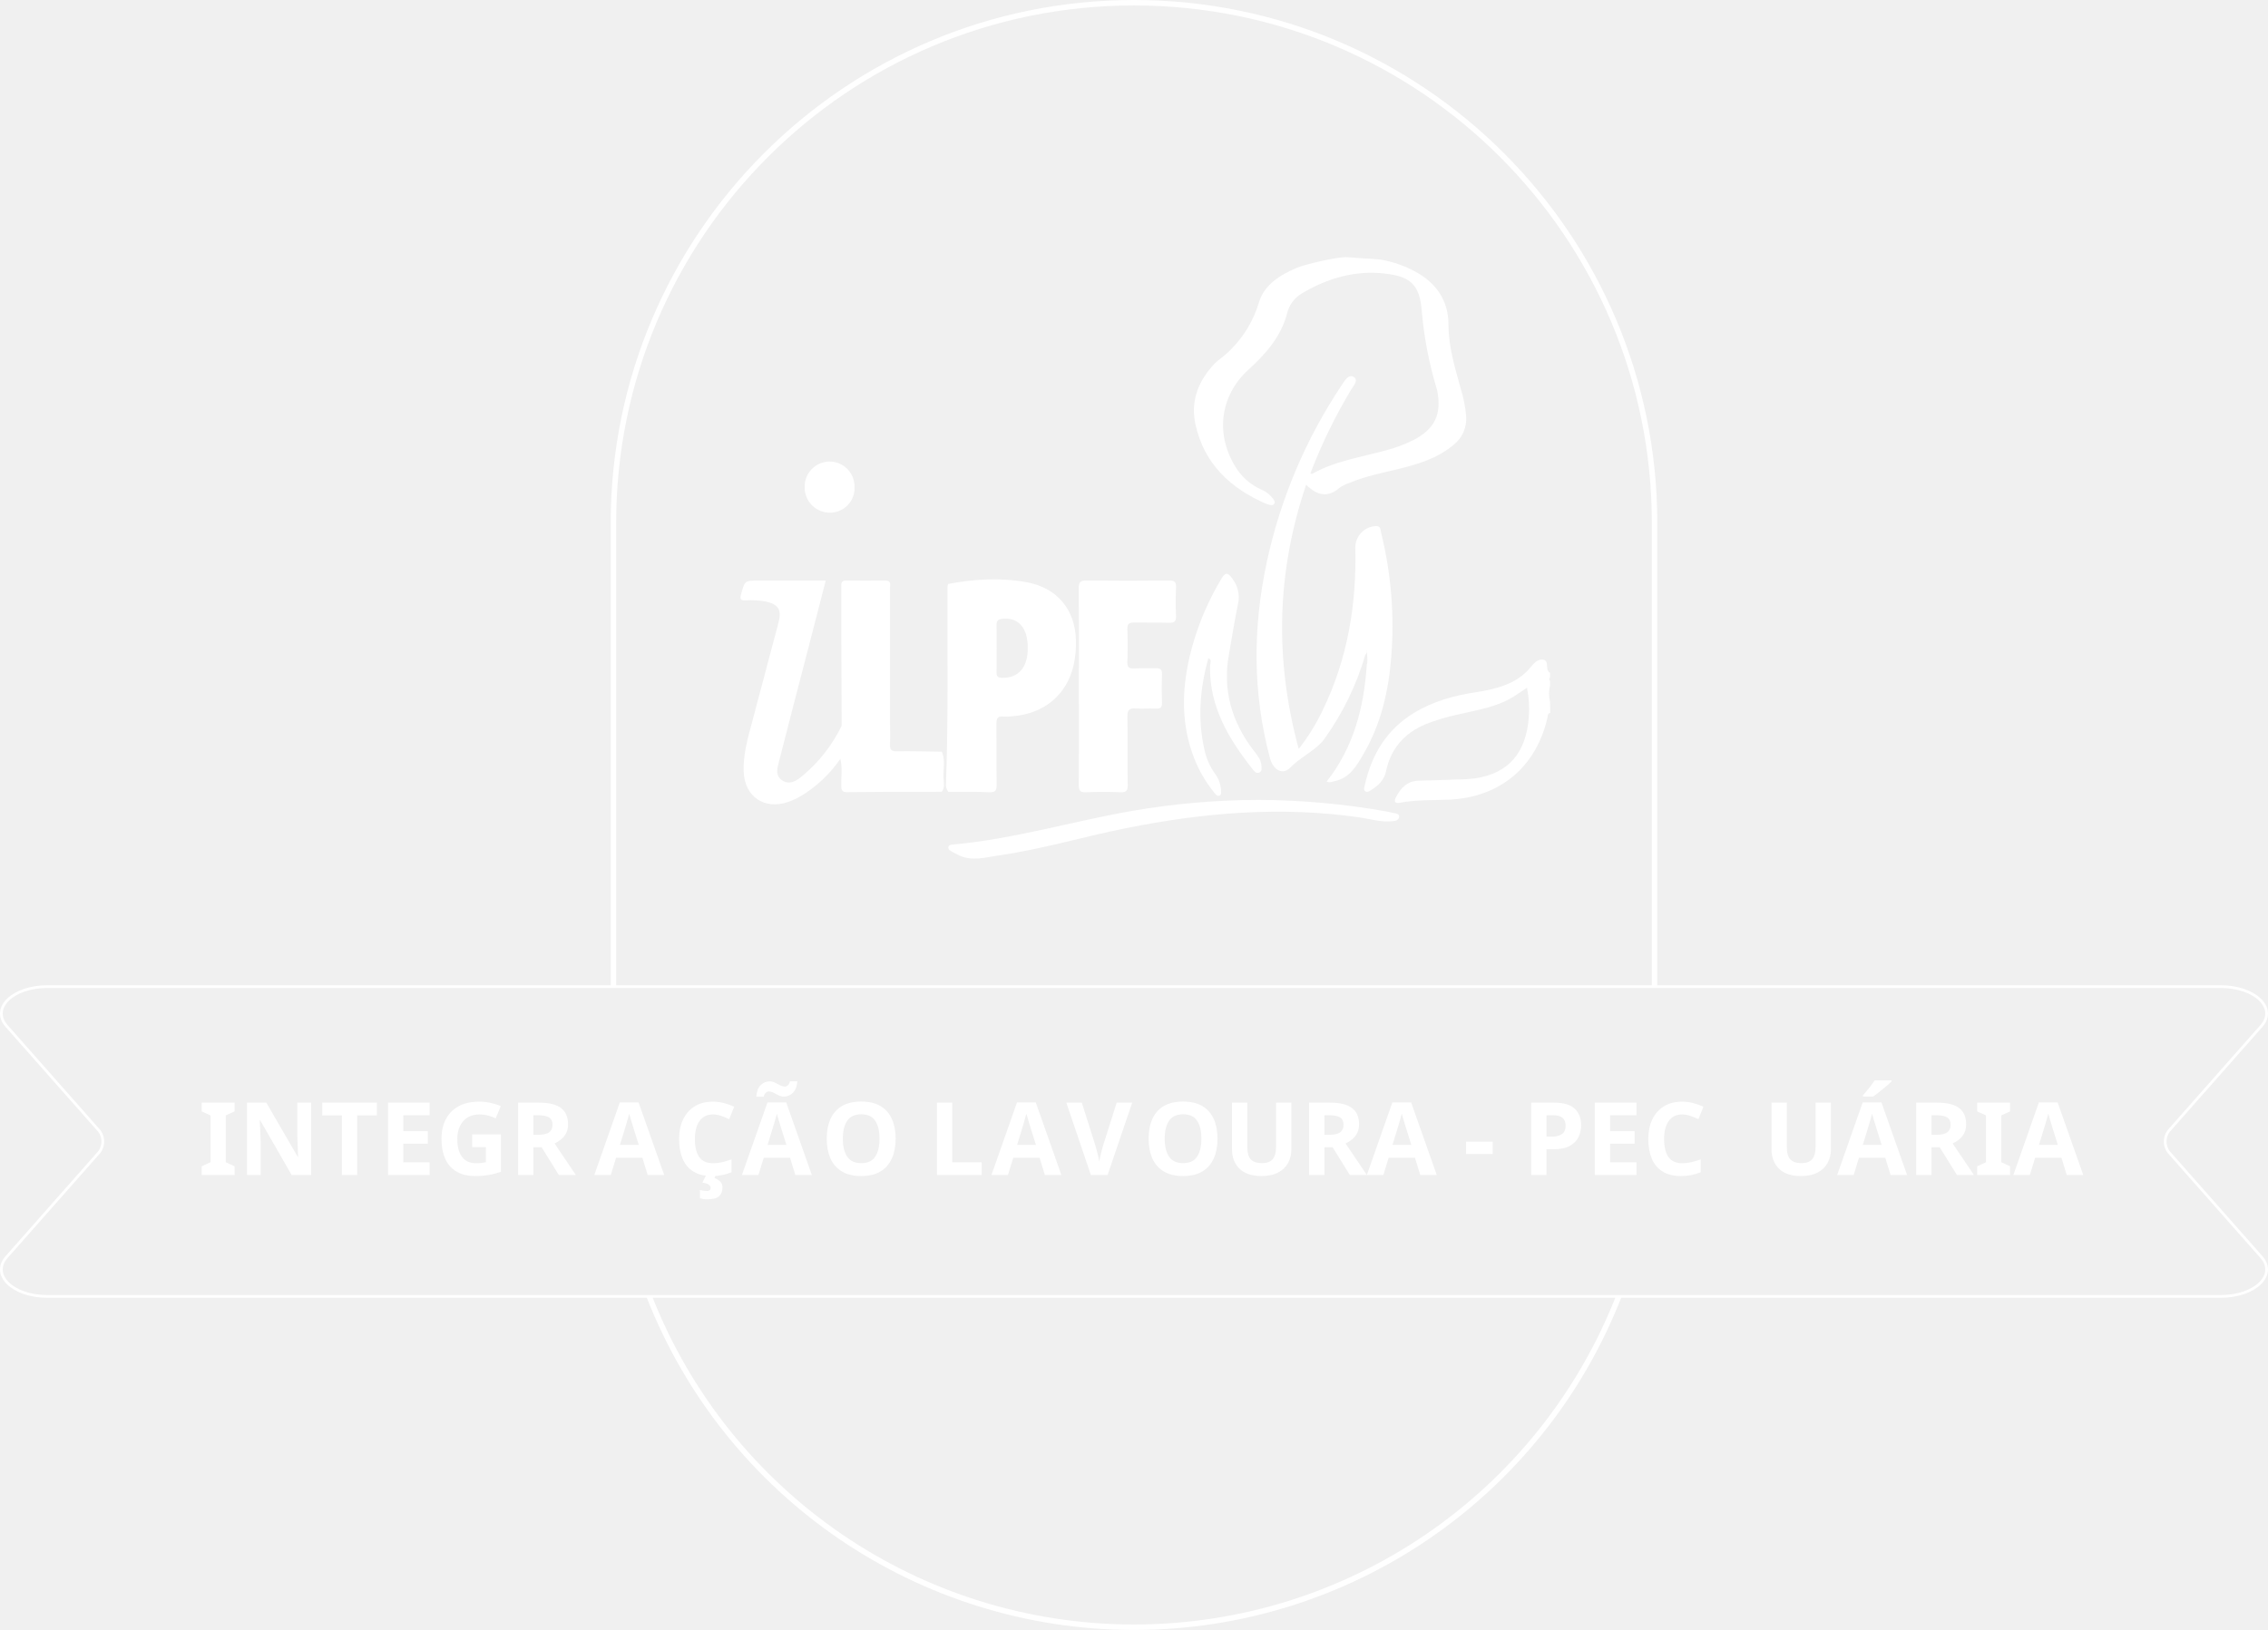
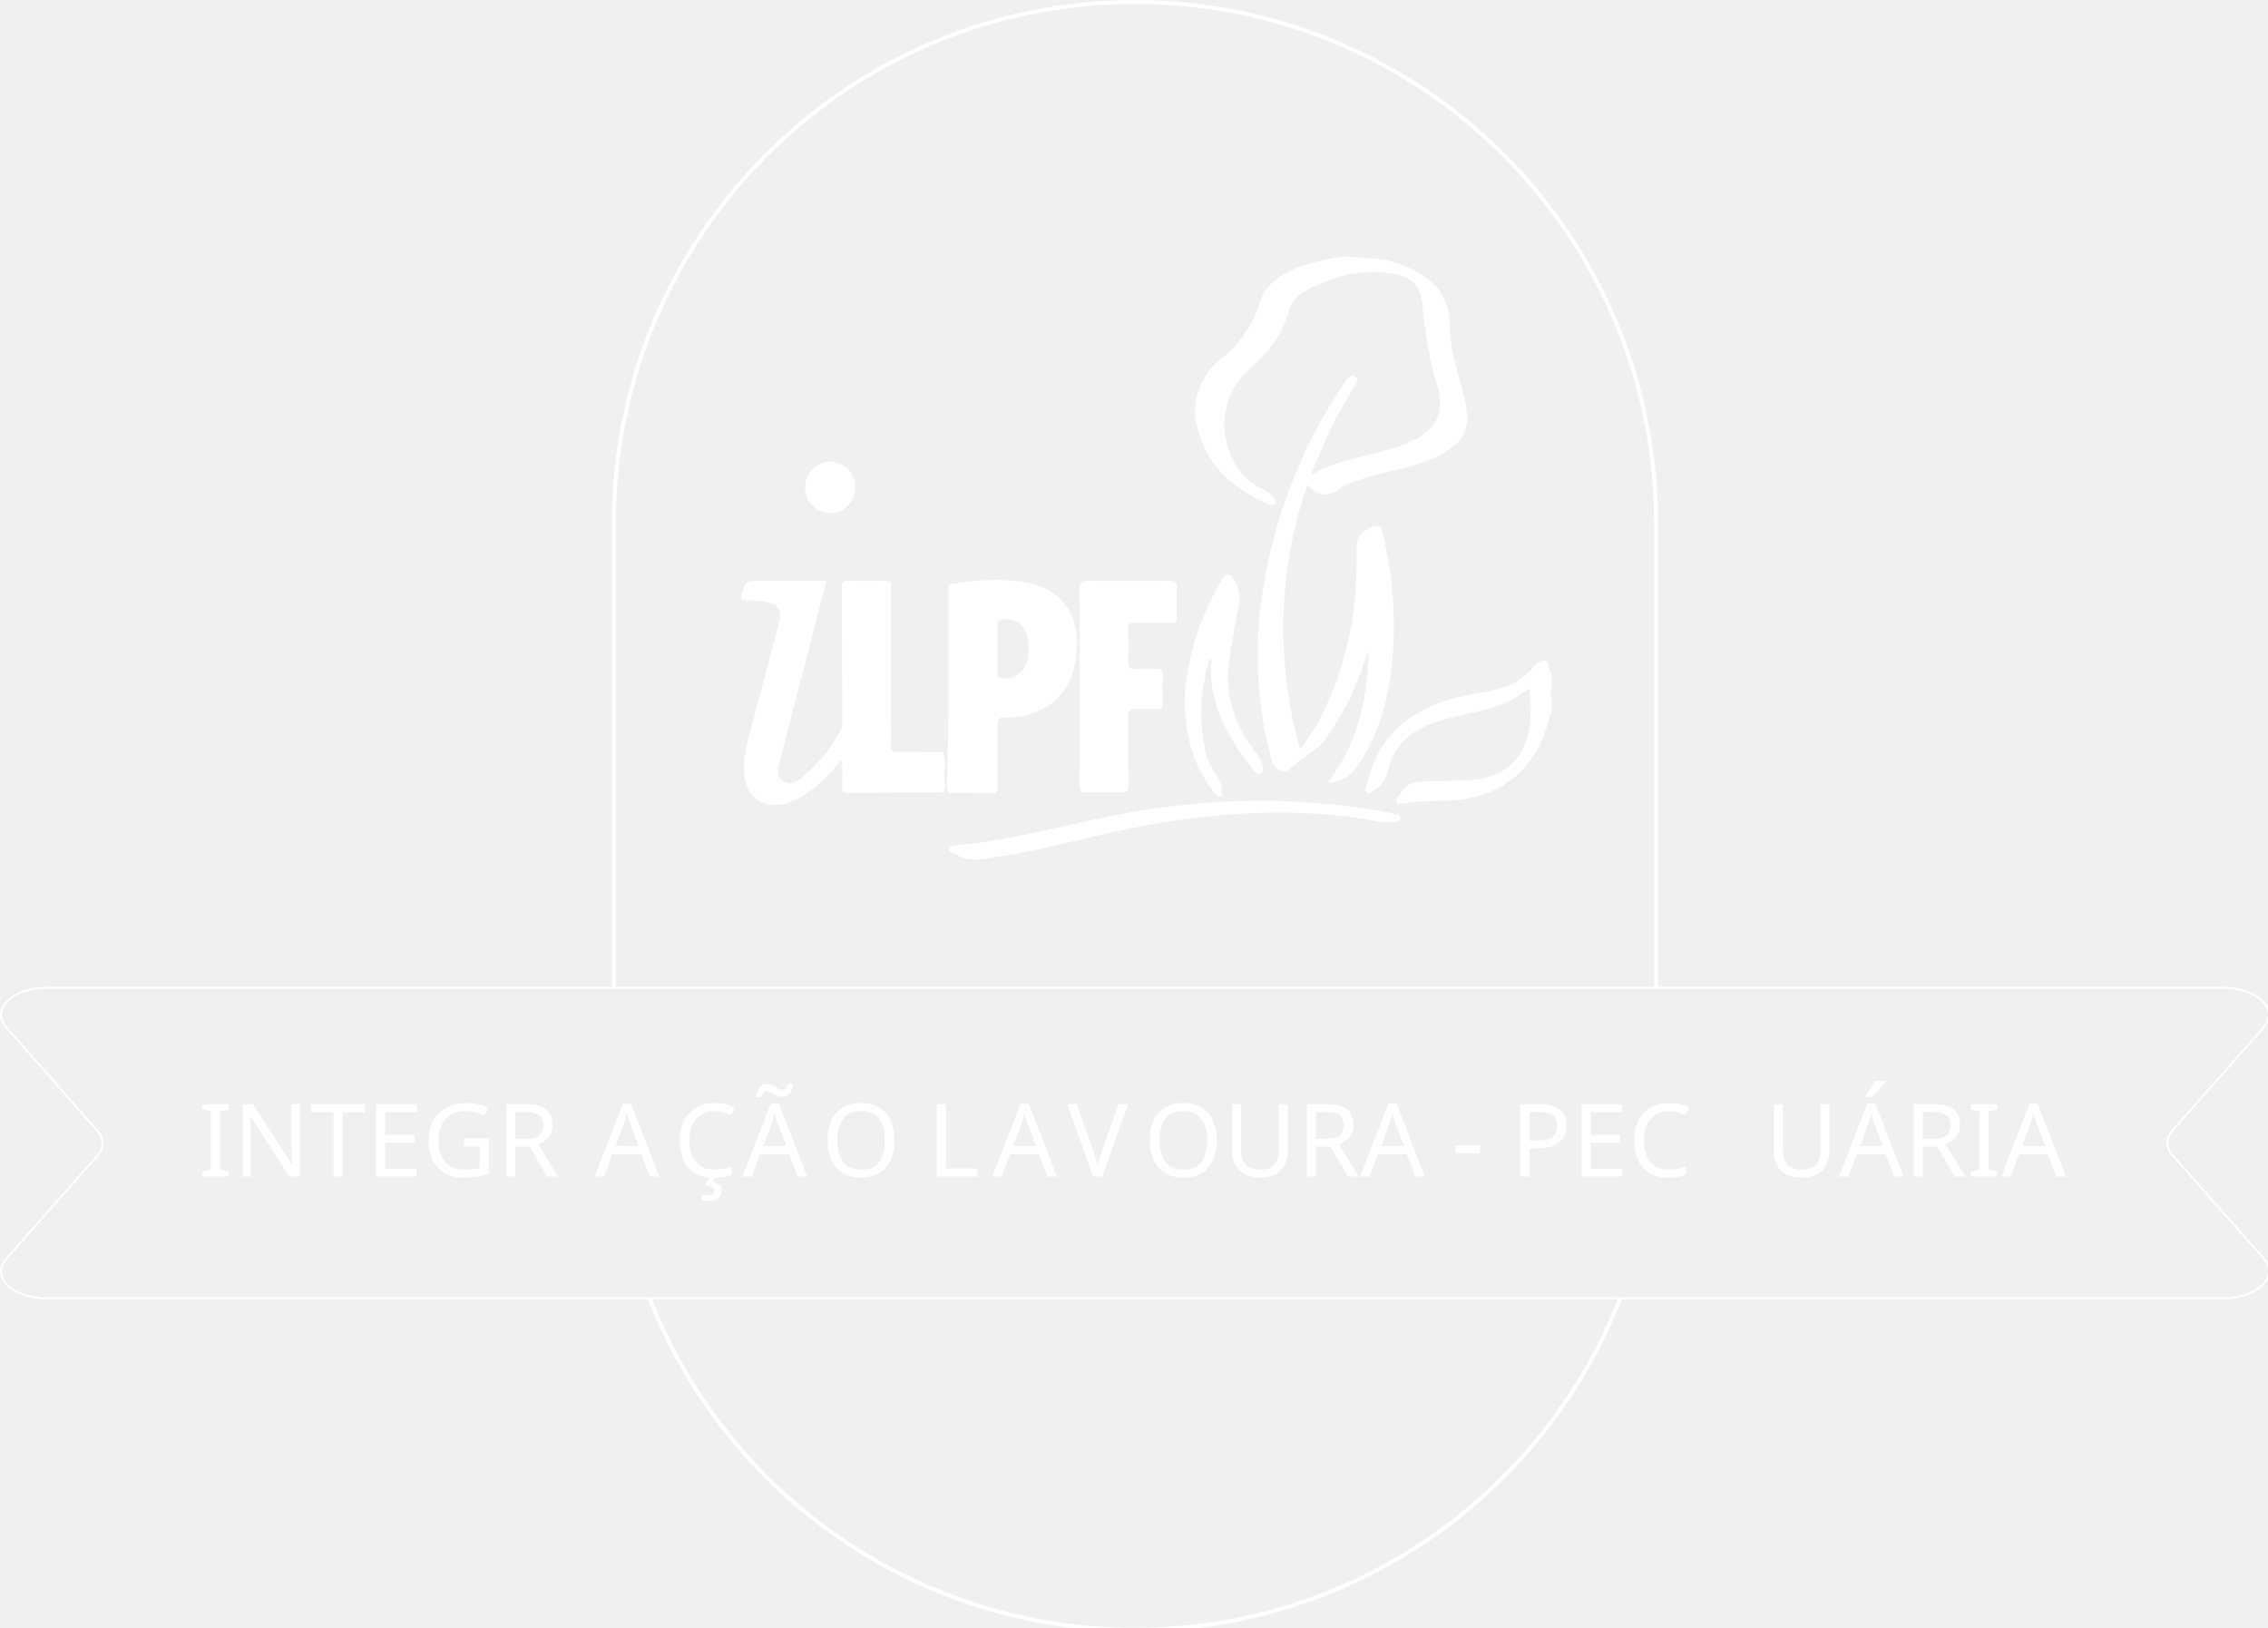
- <svg xmlns="http://www.w3.org/2000/svg" id="Layer_1" data-name="Layer 1" viewBox="0 0 830.74 597.11">
-   <defs>
-     <style>.cls-1,.cls-2{fill:none;stroke:#fff;stroke-miterlimit:10;}.cls-2{stroke-width:2px;}.cls-3{font-size:37.11px;font-family:Montserrat-Black, Montserrat;font-weight:800;}.cls-3,.cls-9{fill:#fff;}.cls-4{letter-spacing:-0.02em;}.cls-5{letter-spacing:-0.01em;}.cls-6{letter-spacing:-0.02em;}.cls-7{letter-spacing:-0.06em;}.cls-8{letter-spacing:-0.01em;}</style>
-   </defs>
-   <path class="cls-1" d="M1065.17,695.5H269.1c-12.61,0-20.73-7.85-14.93-14.42l33.37-37.78a6.43,6.43,0,0,0,0-9.09l-33.37-37.78c-5.8-6.58,2.32-14.42,14.93-14.42h796.07c12.6,0,20.72,7.84,14.92,14.42l-33.36,37.78a6.41,6.41,0,0,0,0,9.09l33.36,37.78C1085.89,687.65,1077.77,695.5,1065.17,695.5Z" transform="translate(-251.76 -220.57)" />
-   <path class="cls-2" d="M857.81,582V412.25c0-105.31-85.37-190.68-190.68-190.68h0c-105.31,0-190.68,85.37-190.68,190.68V582" transform="translate(-251.76 -220.57)" />
-   <path class="cls-2" d="M489.57,695.5A190.7,190.7,0,0,0,667.13,816.69h0A190.7,190.7,0,0,0,844.69,695.5" transform="translate(-251.76 -220.57)" />
-   <text class="cls-3" transform="translate(72.69 430.45)">INTEGR<tspan class="cls-4" x="144.99" y="0">A</tspan>
-     <tspan class="cls-5" x="173.9" y="0">Ç</tspan>
-     <tspan class="cls-6" x="199.07" y="0">Ã</tspan>
-     <tspan x="227.98" y="0">O L</tspan>
-     <tspan class="cls-7" x="290.47" y="0">A</tspan>
-     <tspan class="cls-8" x="317.9" y="0">V</tspan>
-     <tspan x="345.88" y="0">OURA - PEC</tspan>
-     <tspan class="cls-6" x="573.04" y="0">U</tspan>
-     <tspan x="600.24" y="0">ÁRIA</tspan>
-   </text>
+ <svg xmlns="http://www.w3.org/2000/svg" version="1.1" id="Layer_1" x="0px" y="0px" viewBox="0 0 1133.9 813.5" style="enable-background:new 0 0 1133.9 813.5;" xml:space="preserve">
+   <style type="text/css">
+ 	.st0{fill:none;stroke:#FFFFFF;stroke-miterlimit:10;}
+ 	.st1{fill:none;stroke:#FFFFFF;stroke-width:2;stroke-miterlimit:10;}
+ 	.st2{fill:#FFFFFF;}
+ 	.st3{font-family:'Montserrat-ExtraBold';}
+ 	.st4{font-size:50.73px;}
+ 	.st5{letter-spacing:-1;}
+ 	.st6{letter-spacing:-2;}
+ </style>
+   <path class="st0" d="M1111.4,648.9H23.5c-17.2,0-28.3-10.7-20.4-19.7l45.6-51.6c3.4-3.4,3.4-9,0-12.4L3.1,513.4  c-7.9-9,3.2-19.7,20.4-19.7h1087.9c17.2,0,28.3,10.7,20.4,19.7l-45.6,51.6c-3.4,3.4-3.4,9,0,12.4c0,0,0,0,0,0l45.6,51.6  C1139.7,638.1,1128.6,648.9,1111.4,648.9z" />
+   <path class="st1" d="M828,493.7V261.7C828,117.7,711.3,1,567.4,1l0,0C423.5,1,306.9,117.7,306.9,261.7v232.1" />
+   <path class="st1" d="M324.8,648.9c39.1,99.9,135.4,165.7,242.6,165.7l0,0c107.3,0,203.5-65.8,242.6-165.7" />
+   <text transform="matrix(0.9996 0 0 1 99.1489 588.0685)" class="st2 st3 st4">INTEGR</text>
+   <text transform="matrix(0.9996 0 0 1 297.2822 588.0685)" class="st2 st3 st4 st5">A</text>
+   <text transform="matrix(0.9996 0 0 1 336.7881 588.0685)" class="st2 st3 st4">Ç</text>
+   <text transform="matrix(0.9996 0 0 1 371.1836 588.0685)" class="st2 st3 st4 st5">Ã</text>
+   <text transform="matrix(0.9996 0 0 1 410.6899 588.0685)" class="st2 st3 st4">O L</text>
+   <text transform="matrix(0.9996 0 0 1 496.084 588.0685)" class="st2 st3 st4 st6">A</text>
+   <text transform="matrix(0.9996 0 0 1 533.5684 588.0685)" class="st2 st3 st4">V</text>
+   <text transform="matrix(0.9996 0 0 1 571.8037 588.0685)" class="st2 st3 st4">OURA - PEC</text>
+   <text transform="matrix(0.9996 0 0 1 882.2236 588.0685)" class="st2 st3 st4 st5">U</text>
+   <text transform="matrix(0.9996 0 0 1 919.3936 588.0685)" class="st2 st3 st4">ÁRIA</text>
  <g id="iaZL5p.tif">
-     <path class="cls-9" d="M757.11,315.63a40.07,40.07,0,0,1,15.1,5.64c6.58,4.3,10.1,10.36,10.11,18.27,0,8.1,2.38,15.71,4.48,23.39a46.48,46.48,0,0,1,2,10.11,12.17,12.17,0,0,1-4.5,10.41c-6,5.08-13.23,7.21-20.62,9-5.92,1.44-11.92,2.62-17.57,5a13.37,13.37,0,0,0-3.69,1.82c-4.26,3.69-8.17,2.92-12.24-1.14-10.84,32.13-11.59,64-2.72,96.81a75.43,75.43,0,0,0,8.85-14.32c9.11-18.83,12.41-38.84,11.88-59.6a7.88,7.88,0,0,1,7.69-7.73c1.62,0,1.49,1.31,1.73,2.29a142.64,142.64,0,0,1,3.72,46c-1,12.38-3.78,24.29-10.1,35.14-2.53,4.33-5,8.82-10.54,10-.94.21-1.84.71-3,.18,9.92-12.59,13.69-27.25,14.71-42.84.52-1.62,0-3.27.07-4.81.2-.45-.41-.18,0,0,0,0,0,.1-.07.28a2.73,2.73,0,0,1-.57,1,101.16,101.16,0,0,1-14.9,30.63,12.57,12.57,0,0,1-.89,1.18c-3.44,3.66-8.09,5.77-11.67,9.44-2.83,2.9-6.28.84-7.45-3.51-6.34-23.77-6.29-47.66-1.19-71.61a187.75,187.75,0,0,1,27.7-65.33c1.05-1.58,2.45-3.82,4.24-2.62s-.16,3.16-1,4.6a192,192,0,0,0-14.91,30.62c.22.12.44.32.53.28,8.45-4.79,18-6.14,27.15-8.67a51.4,51.4,0,0,0,9.94-3.7c7.93-4.08,10.53-9.48,8.81-18.2a1.53,1.53,0,0,0-.07-.29,140,140,0,0,1-5.64-29.45c-.85-9.15-4.22-12.06-13.41-13.11-11-1.26-21.06,1.69-30.45,7.26a11.66,11.66,0,0,0-5.43,7.4c-2.26,8.53-7.84,14.81-14.19,20.6-10.13,9.24-12.1,23-5.11,34.87a21.33,21.33,0,0,0,9.86,9,10,10,0,0,1,4.36,3.41c.4.57.83,1.22.32,1.87s-1.07.4-1.65.29a5.32,5.32,0,0,1-1.14-.31c-13.18-5.7-22.82-14.67-26-29.15-1.76-7.93.67-15,5.93-21.06a15.16,15.16,0,0,1,2.3-2.3,40.73,40.73,0,0,0,15-21.28c2-6.54,7.64-10,13.69-12.62,3.35-1.44,14.58-4,18.24-4" transform="translate(-251.76 -220.57)" />
-     <path class="cls-9" d="M819.6,481.72c-1.06.23-.89,1.19-1.05,1.89-4.18,18.05-17.5,29.12-36.1,29.91-6,.25-12,0-18,1.14-2,.37-2.06-.73-1.38-2,1.75-3.4,4.14-6,8.34-6.09,4.63-.11,9.25-.27,13.87-.44a58.89,58.89,0,0,0,6.78-.4c12.29-1.87,18.75-9.33,19.7-22.67a38.84,38.84,0,0,0-.69-10.54l-4.23,2.82c-6.42,4.24-13.89,5.31-21.16,7a71.8,71.8,0,0,0-11.84,3.58c-7.72,3.25-12.66,8.94-14.38,17.12-.71,3.38-2.82,5.27-5.44,6.94-.63.41-1.45,1-2.18.45s-.34-1.49-.18-2.23c2.49-11.11,7.92-20.25,17.84-26.35,7.09-4.36,14.92-6.52,23.06-7.72,1.36-.2,2.72-.46,4.06-.74,6.2-1.29,11.88-3.5,16-8.63,1-1.28,2.41-2.72,4.14-2.56,2.38.22,1.26,2.7,2,4.05.19.35.31.69.76.76v1.77a.76.76,0,0,0,0,1.19v1.77a11.83,11.83,0,0,0,0,5.91Z" transform="translate(-251.76 -220.57)" />
-     <path class="cls-9" d="M646.93,472.14c0-12,.07-24-.06-36,0-2.39.7-2.94,3-2.91,10,.12,20.09.1,30.13,0,1.89,0,2.61.45,2.52,2.45-.15,3.53-.16,7.09,0,10.62.09,2-.7,2.46-2.55,2.41-4.23-.12-8.47,0-12.7-.08-1.82,0-2.65.33-2.57,2.4.17,4,.14,8.07,0,12.1-.06,1.87.61,2.38,2.37,2.31,2.65-.12,5.32,0,8-.06,1.55-.05,2.37.27,2.31,2.08-.12,3.54-.12,7.09,0,10.63.06,1.81-.73,2.14-2.28,2.08-2.46-.09-4.93.11-7.39-.06-2.26-.16-3,.49-3,2.91.16,8.37,0,16.74.11,25.11,0,2-.43,2.76-2.58,2.67-4.23-.17-8.47-.16-12.7,0-2.07.08-2.65-.53-2.63-2.61C647,496.17,646.93,484.16,646.93,472.14Z" transform="translate(-251.76 -220.57)" />
-     <path class="cls-9" d="M560.05,486.46l-.15-41.59c0-3.25.05-6.5,0-9.74,0-1.39.45-1.92,1.88-1.9,4.72.06,9.44.1,14.16,0,2.36-.05,1.82,1.53,1.82,2.8q0,24,0,48.09c0,3.05.11,6.11,0,9.15-.09,1.92.48,2.56,2.46,2.53,5.5-.07,11,.08,16.51.14,1.39,3.11.47,6.38.62,9.56.08,1.7.6,3.56-.63,5.13-11.57,0-23.14,0-34.71.14-1.78,0-2.06-.69-2.1-2.24-.08-3.31.49-6.64-.33-9.91-.68-1.15.29-1.82.8-2.56a36.12,36.12,0,0,0,2.67-4.53C564.84,487.79,564.35,486.93,560.05,486.46Z" transform="translate(-251.76 -220.57)" />
-     <path class="cls-9" d="M560.05,486.46c1.85-2.23,3,.28,4.38.75,1.54.54.6,1.72.19,2.66a63.12,63.12,0,0,1-5.09,8.75A46.64,46.64,0,0,1,545,512.26a27.08,27.08,0,0,1-4.54,2.1c-8.72,3-16-1.94-16.3-11.19-.23-6.29,1.54-12.25,3.13-18.24,3.19-12.06,6.42-24.12,9.6-36.19,1.29-4.89,0-6.86-5-7.88a31,31,0,0,0-7.06-.35c-1.84.06-2.11-.51-1.63-2.25,1.38-5,1.3-5,6.56-5h24.46c-2.32,9-4.54,17.63-6.78,26.28-3.4,13.12-6.86,26.24-10.18,39.38-.66,2.6-1.84,5.72,1.08,7.59s5.53-.18,7.69-2A55.48,55.48,0,0,0,560.05,486.46Z" transform="translate(-251.76 -220.57)" />
-     <path class="cls-9" d="M694.36,461.72c-3.12,11.17-4,22.43-1.36,33.82a23.17,23.17,0,0,0,3.87,8.55,11.07,11.07,0,0,1,2.13,6c0,.75.27,1.74-.7,2-.72.22-1.22-.5-1.66-1A47.15,47.15,0,0,1,689,497.89c-4.59-12-4.36-24.29-1.54-36.6a100.49,100.49,0,0,1,11.61-28.59c1.47-2.5,2.34-2.58,4-.25a11.06,11.06,0,0,1,2.21,9.13c-1.31,6.25-2.28,12.58-3.4,18.87-2.3,12.89,1,24.35,8.79,34.7,1.34,1.78,3,3.48,3.13,5.9.06,1,.33,2.12-.86,2.56-1,.36-1.69-.4-2.24-1.1-8.81-11.14-16-23-15.71-37.88C695.34,462.24,695.34,462.21,694.36,461.72Z" transform="translate(-251.76 -220.57)" />
-     <path class="cls-9" d="M712.67,513.61a271.64,271.64,0,0,1,47.29,4.3c.39.07.77.17,1.15.27,1.21.31,3.23.26,3.15,1.56-.1,1.72-2.19,1.66-3.59,1.73-3.67.19-7.21-.9-10.8-1.43-28.83-4.2-57.34-1.77-85.71,3.93-15.62,3.13-30.93,7.77-46.74,10-4.71.67-9.5,2.19-14.23,0-.89-.41-1.77-.85-2.63-1.34-.67-.39-1.54-.8-1.44-1.7s1.17-.91,1.9-1c22.33-2,43.81-8.58,65.81-12.36A275.13,275.13,0,0,1,712.67,513.61Z" transform="translate(-251.76 -220.57)" />
-     <path class="cls-9" d="M546.5,399.19a9.14,9.14,0,1,1,18.27-.24,9,9,0,0,1-8.82,9.43A9.2,9.2,0,0,1,546.5,399.19Z" transform="translate(-251.76 -220.57)" />
-     <path class="cls-9" d="M645.86,455.11c-.29-11.27-6.89-19.19-18-21.23-9.59-1.77-19.18-1.19-28.72.59a1.77,1.77,0,0,0-.33,1.1c-.1,23.92.34,47.85-.53,71.76a4.17,4.17,0,0,0,.85,3.33c5,0,10-.08,15,.14,2.36.1,2.72-.8,2.68-2.87-.11-7.37,0-14.74-.08-22.12,0-1.94.39-3,2.57-2.73a17.49,17.49,0,0,0,3.23-.11c11.68-.9,20-7.86,22.5-18.78A36.44,36.44,0,0,0,645.86,455.11Zm-27,13.77c-1.45,0-2.1-.37-2.08-2,.08-5.8.07-11.59,0-17.39,0-1.51.56-2,2-2.2,4.38-.5,7.39,1.41,8.79,5.63a17.67,17.67,0,0,1,.65,4.95C628.29,465,624.85,469,618.89,468.88Z" transform="translate(-251.76 -220.57)" />
+     <path class="st2" d="M690.4,129.6c7.3,1.1,14.3,3.8,20.6,7.7c9,5.9,13.8,14.2,13.8,25c0,11.1,3.3,21.5,6.1,32   c1.4,4.5,2.3,9.1,2.7,13.8c0.4,5.5-1.9,10.8-6.1,14.2c-8.2,6.9-18.1,9.9-28.2,12.3c-8.1,2-16.3,3.6-24,6.8c-1.8,0.6-3.5,1.4-5,2.5   c-5.8,5-11.2,4-16.7-1.6c-14.8,43.9-15.8,87.5-3.7,132.3c4.7-6.1,8.8-12.6,12.1-19.6c12.4-25.7,17-53.1,16.2-81.5   c0.1-5.8,4.7-10.4,10.5-10.6c2.2,0,2,1.8,2.4,3.1c5.1,20.5,6.8,41.8,5.1,62.9c-1.4,16.9-5.2,33.2-13.8,48   c-3.5,5.9-6.8,12.1-14.4,13.7c-1.3,0.3-2.5,1-4.1,0.2c13.6-17.2,18.7-37.3,20.1-58.6c0.7-2.2,0-4.5,0.1-6.6c0.3-0.6-0.6-0.2,0,0   c0,0,0,0.1-0.1,0.4c-0.2,0.5-0.4,1-0.8,1.4c-4.4,15-11.3,29.2-20.4,41.9c-0.4,0.6-0.8,1.1-1.2,1.6c-4.7,5-11.1,7.9-15.9,12.9   c-3.9,4-8.6,1.1-10.2-4.8c-8.7-32.5-8.6-65.2-1.6-97.9c6.8-31.9,19.7-62.2,37.9-89.3c1.4-2.2,3.3-5.2,5.8-3.6s-0.2,4.3-1.4,6.3   c-8,13.3-14.8,27.3-20.4,41.9c0.3,0.2,0.6,0.4,0.7,0.4c11.5-6.5,24.6-8.4,37.1-11.9c4.7-1.2,9.2-2.9,13.6-5.1   c10.8-5.6,14.4-13,12-24.9c0-0.1-0.1-0.3-0.1-0.4c-4-13.1-6.6-26.6-7.7-40.3c-1.2-12.5-5.8-16.5-18.3-17.9   c-15-1.7-28.8,2.3-41.6,9.9c-3.8,2.2-6.4,5.9-7.4,10.1c-3.1,11.7-10.7,20.2-19.4,28.2c-13.8,12.6-16.5,31.4-7,47.7   c3.1,5.4,7.8,9.8,13.5,12.3c2.4,1,4.5,2.6,6,4.7c0.5,0.8,1.1,1.7,0.4,2.6s-1.5,0.5-2.3,0.4c-0.5-0.1-1.1-0.2-1.6-0.4   c-18-7.8-31.2-20.1-35.5-39.8c-2.4-10.8,0.9-20.5,8.1-28.8c0.9-1.2,2-2.2,3.1-3.1c9.8-7.2,17-17.4,20.5-29.1   c2.7-8.9,10.4-13.7,18.7-17.3c4.6-2,19.9-5.5,24.9-5.5" />
+     <path class="st2" d="M775.8,356.6c-1.4,0.3-1.2,1.6-1.4,2.6c-5.7,24.7-23.9,39.8-49.3,40.9c-8.2,0.3-16.4,0-24.6,1.6   c-2.7,0.5-2.8-1-1.9-2.7c2.4-4.6,5.7-8.2,11.4-8.3c6.3-0.2,12.6-0.4,19-0.6c3.1,0,6.2-0.2,9.3-0.5c16.8-2.6,25.6-12.8,26.9-31   c0.3-4.8,0-9.7-0.9-14.4l-5.8,3.9c-8.8,5.8-19,7.3-28.9,9.6c-5.5,1.2-10.9,2.8-16.2,4.9c-10.5,4.4-17.3,12.2-19.7,23.4   c-1,4.6-3.9,7.2-7.4,9.5c-0.9,0.6-2,1.4-3,0.6c-1-0.8-0.5-2-0.2-3c3.4-15.2,10.8-27.7,24.4-36c9.7-6,20.4-8.9,31.5-10.6   c1.9-0.3,3.7-0.6,5.5-1c8.5-1.8,16.2-4.8,21.9-11.8c1.4-1.7,3.3-3.7,5.7-3.5c3.3,0.3,1.7,3.7,2.7,5.5c0.3,0.5,0.4,0.9,1,1v2.4   c-0.4,0.4-0.5,1-0.2,1.5c0,0.1,0.1,0.1,0.2,0.2v2.4c-0.7,2.6-0.7,5.4,0,8.1L775.8,356.6z" />
+     <path class="st2" d="M539.8,343.5c0-16.4,0.1-32.8-0.1-49.2c0-3.3,1-4,4.1-4c13.7,0.2,27.5,0.1,41.2,0c2.6,0,3.6,0.6,3.4,3.3   c-0.2,4.8-0.2,9.7,0,14.5c0.1,2.7-1,3.4-3.5,3.3c-5.8-0.2-11.6,0-17.4-0.1c-2.5,0-3.6,0.5-3.5,3.3c0.2,5.5,0.2,11,0,16.5   c-0.1,2.6,0.8,3.3,3.2,3.2c3.6-0.2,7.3,0,10.9-0.1c2.1-0.1,3.2,0.4,3.2,2.8c-0.2,4.8-0.2,9.7,0,14.5c0.1,2.5-1,2.9-3.1,2.8   c-3.4-0.1-6.7,0.2-10.1-0.1c-3.1-0.2-4.1,0.7-4.1,4c0.2,11.4,0,22.9,0.2,34.3c0,2.7-0.6,3.8-3.5,3.6c-5.8-0.2-11.6-0.2-17.4,0   c-2.8,0.1-3.6-0.7-3.6-3.6C539.9,376.4,539.8,360,539.8,343.5z" />
+     <path class="st2" d="M421.1,363.1l-0.2-56.9c0-4.4,0.1-8.9,0-13.3c0-1.9,0.6-2.6,2.6-2.6c6.4,0.1,12.9,0.1,19.4,0   c3.2-0.1,2.5,2.1,2.5,3.8c0,21.9,0,43.8,0,65.7c0,4.2,0.2,8.4,0,12.5c-0.1,2.6,0.7,3.5,3.4,3.5c7.5-0.1,15,0.1,22.6,0.2   c1.9,4.3,0.6,8.7,0.8,13.1c0.1,2.3,0.8,4.9-0.9,7c-15.8,0-31.6,0-47.4,0.2c-2.4,0-2.8-0.9-2.9-3.1c-0.1-4.5,0.7-9.1-0.5-13.5   c-0.9-1.6,0.4-2.5,1.1-3.5c1.4-2,2.6-4,3.6-6.2C427.6,364.9,427,363.8,421.1,363.1z" />
+     <path class="st2" d="M421.1,363.1c2.5-3,4.1,0.4,6,1c2.1,0.7,0.8,2.4,0.3,3.6c-2,4.2-4.3,8.2-7,12c-5.2,7.6-12,13.9-19.9,18.6   c-2,1.1-4.1,2.1-6.2,2.9c-11.9,4.1-21.9-2.7-22.3-15.3c-0.3-8.6,2.1-16.7,4.3-24.9c4.4-16.5,8.8-33,13.1-49.5   c1.8-6.7,0-9.4-6.8-10.8c-3.2-0.5-6.4-0.7-9.6-0.5c-2.5,0.1-2.9-0.7-2.2-3.1c1.9-6.8,1.8-6.8,9-6.8h33.4   c-3.2,12.3-6.2,24.1-9.3,35.9c-4.6,17.9-9.4,35.9-13.9,53.8c-0.9,3.6-2.5,7.8,1.5,10.4c4,2.6,7.6-0.2,10.5-2.7   C410,381,416.5,372.6,421.1,363.1z" />
+     <path class="st2" d="M604.6,329.3c-4.3,15.3-5.5,30.7-1.9,46.2c0.9,4.2,2.7,8.2,5.3,11.7c1.8,2.4,2.8,5.2,2.9,8.2   c0,1,0.4,2.4-1,2.7c-1,0.3-1.7-0.7-2.3-1.4c-4.4-5.4-8-11.5-10.4-18c-6.3-16.4-6-33.2-2.1-50c3.2-13.8,8.6-27,15.9-39.1   c2-3.4,3.2-3.5,5.5-0.3c2.8,3.5,3.9,8.1,3,12.5c-1.8,8.5-3.1,17.2-4.6,25.8c-3.1,17.6,1.4,33.3,12,47.4c1.8,2.4,4.1,4.8,4.3,8.1   c0.1,1.4,0.5,2.9-1.2,3.5c-1.4,0.5-2.3-0.5-3.1-1.5c-12-15.2-21.9-31.4-21.5-51.8C606,330,606,330,604.6,329.3z" />
+     <path class="st2" d="M629.7,400.2c21.7,0.1,43.3,2,64.6,5.9c0.5,0.1,1.1,0.2,1.6,0.4c1.7,0.4,4.4,0.4,4.3,2.1   c-0.1,2.4-3,2.3-4.9,2.4c-5,0.3-9.9-1.2-14.8-2c-39.4-5.7-78.4-2.4-117.1,5.4c-21.3,4.3-42.3,10.6-63.9,13.7c-6.4,0.9-13,3-19.4,0   c-1.2-0.6-2.4-1.2-3.6-1.8c-0.9-0.5-2.1-1.1-2-2.3c0.1-1.2,1.6-1.2,2.6-1.4c30.5-2.7,59.9-11.7,89.9-16.9   C587.7,402.1,608.7,400.3,629.7,400.2z" />
+     <path class="st2" d="M402.6,243.8c-0.3-6.9,5-12.7,11.9-13c6.9-0.3,12.7,5,13,11.9c0,0.3,0,0.5,0,0.8c0.3,6.8-4.9,12.6-11.7,12.9   c-0.1,0-0.2,0-0.4,0c-6.9,0.2-12.7-5.3-12.9-12.2C402.6,244,402.6,243.9,402.6,243.8z" />
+     <path class="st2" d="M538.4,320.3c-0.4-15.4-9.4-26.2-24.6-29c-13.1-2.4-26.2-1.6-39.2,0.8c-0.3,0.4-0.5,1-0.5,1.5   c-0.1,32.7,0.5,65.4-0.7,98.1c-0.3,1.6,0.1,3.3,1.2,4.6c6.8,0,13.7-0.1,20.5,0.2c3.2,0.1,3.7-1.1,3.7-3.9   c-0.2-10.1,0-20.1-0.1-30.2c0-2.7,0.5-4.1,3.5-3.7c1.5,0.1,3,0,4.4-0.2c16-1.2,27.3-10.7,30.7-25.7   C538.1,328.6,538.5,324.4,538.4,320.3z M501.5,339.1c-2,0-2.9-0.5-2.8-2.7c0.1-7.9,0.1-15.8,0-23.8c0-2.1,0.8-2.7,2.7-3   c6-0.7,10.1,1.9,12,7.7c0.6,2.2,0.9,4.5,0.9,6.8C514.4,333.8,509.7,339.2,501.5,339.1L501.5,339.1z" />
  </g>
</svg>
